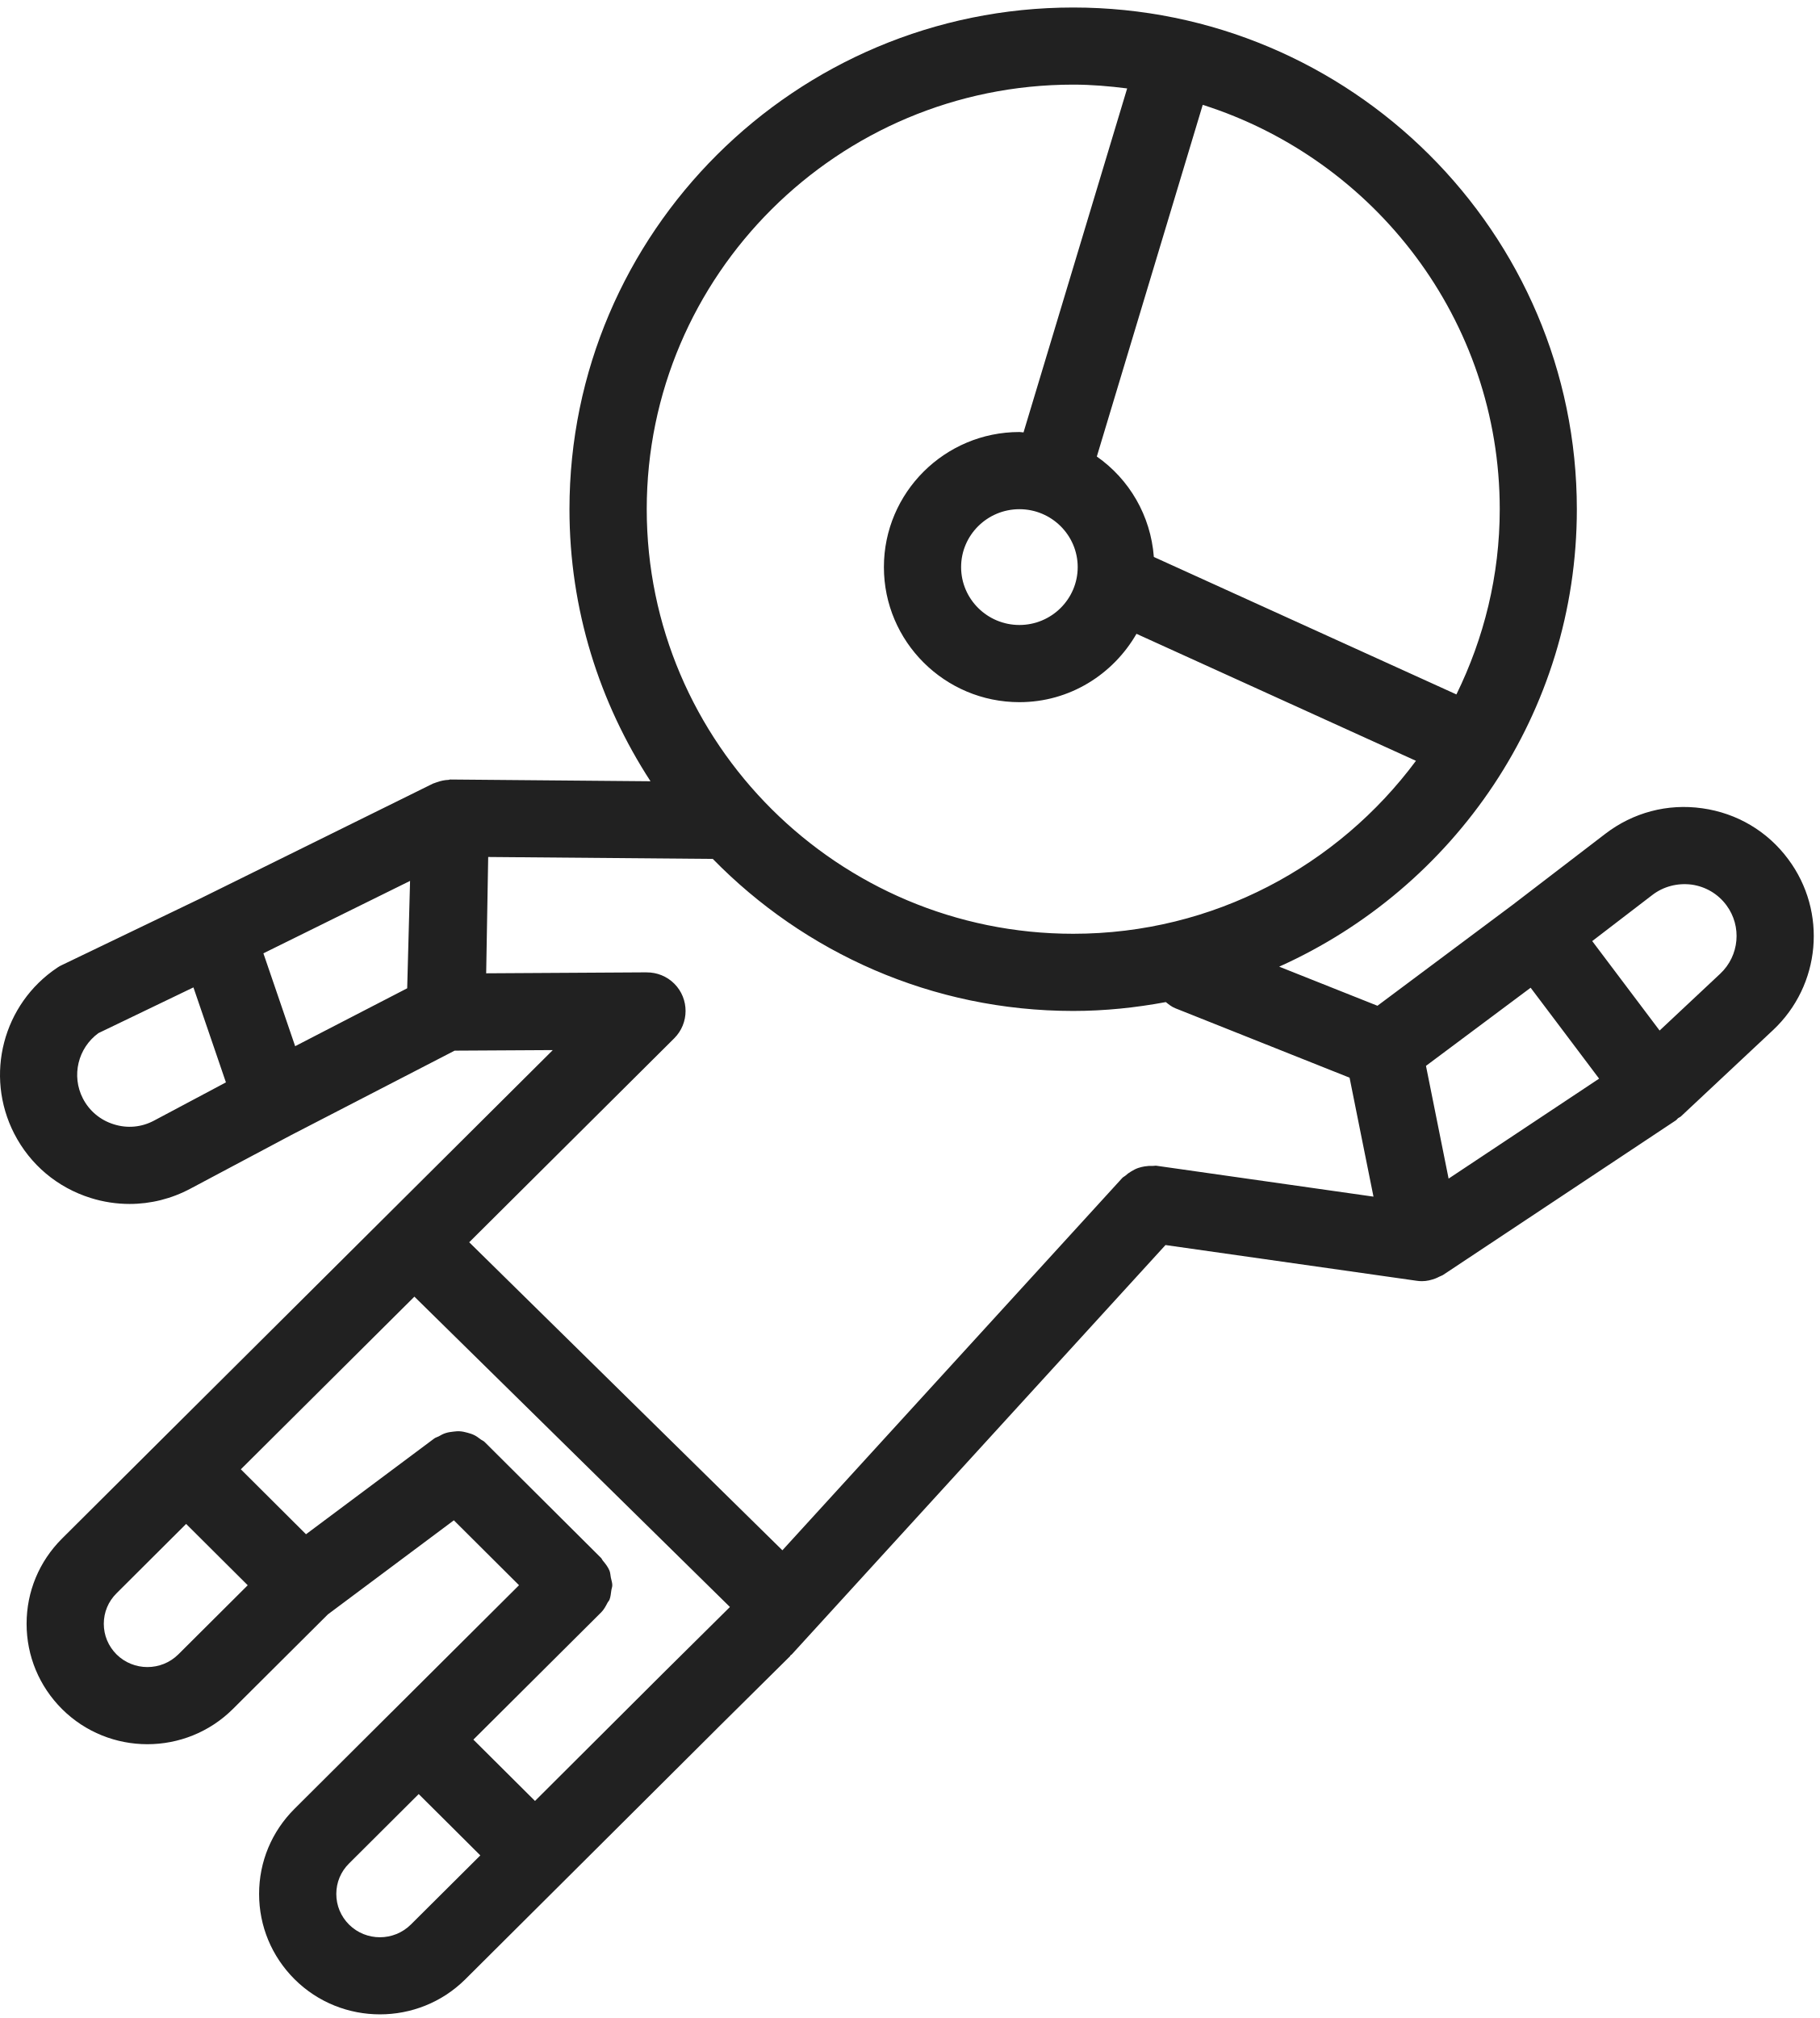
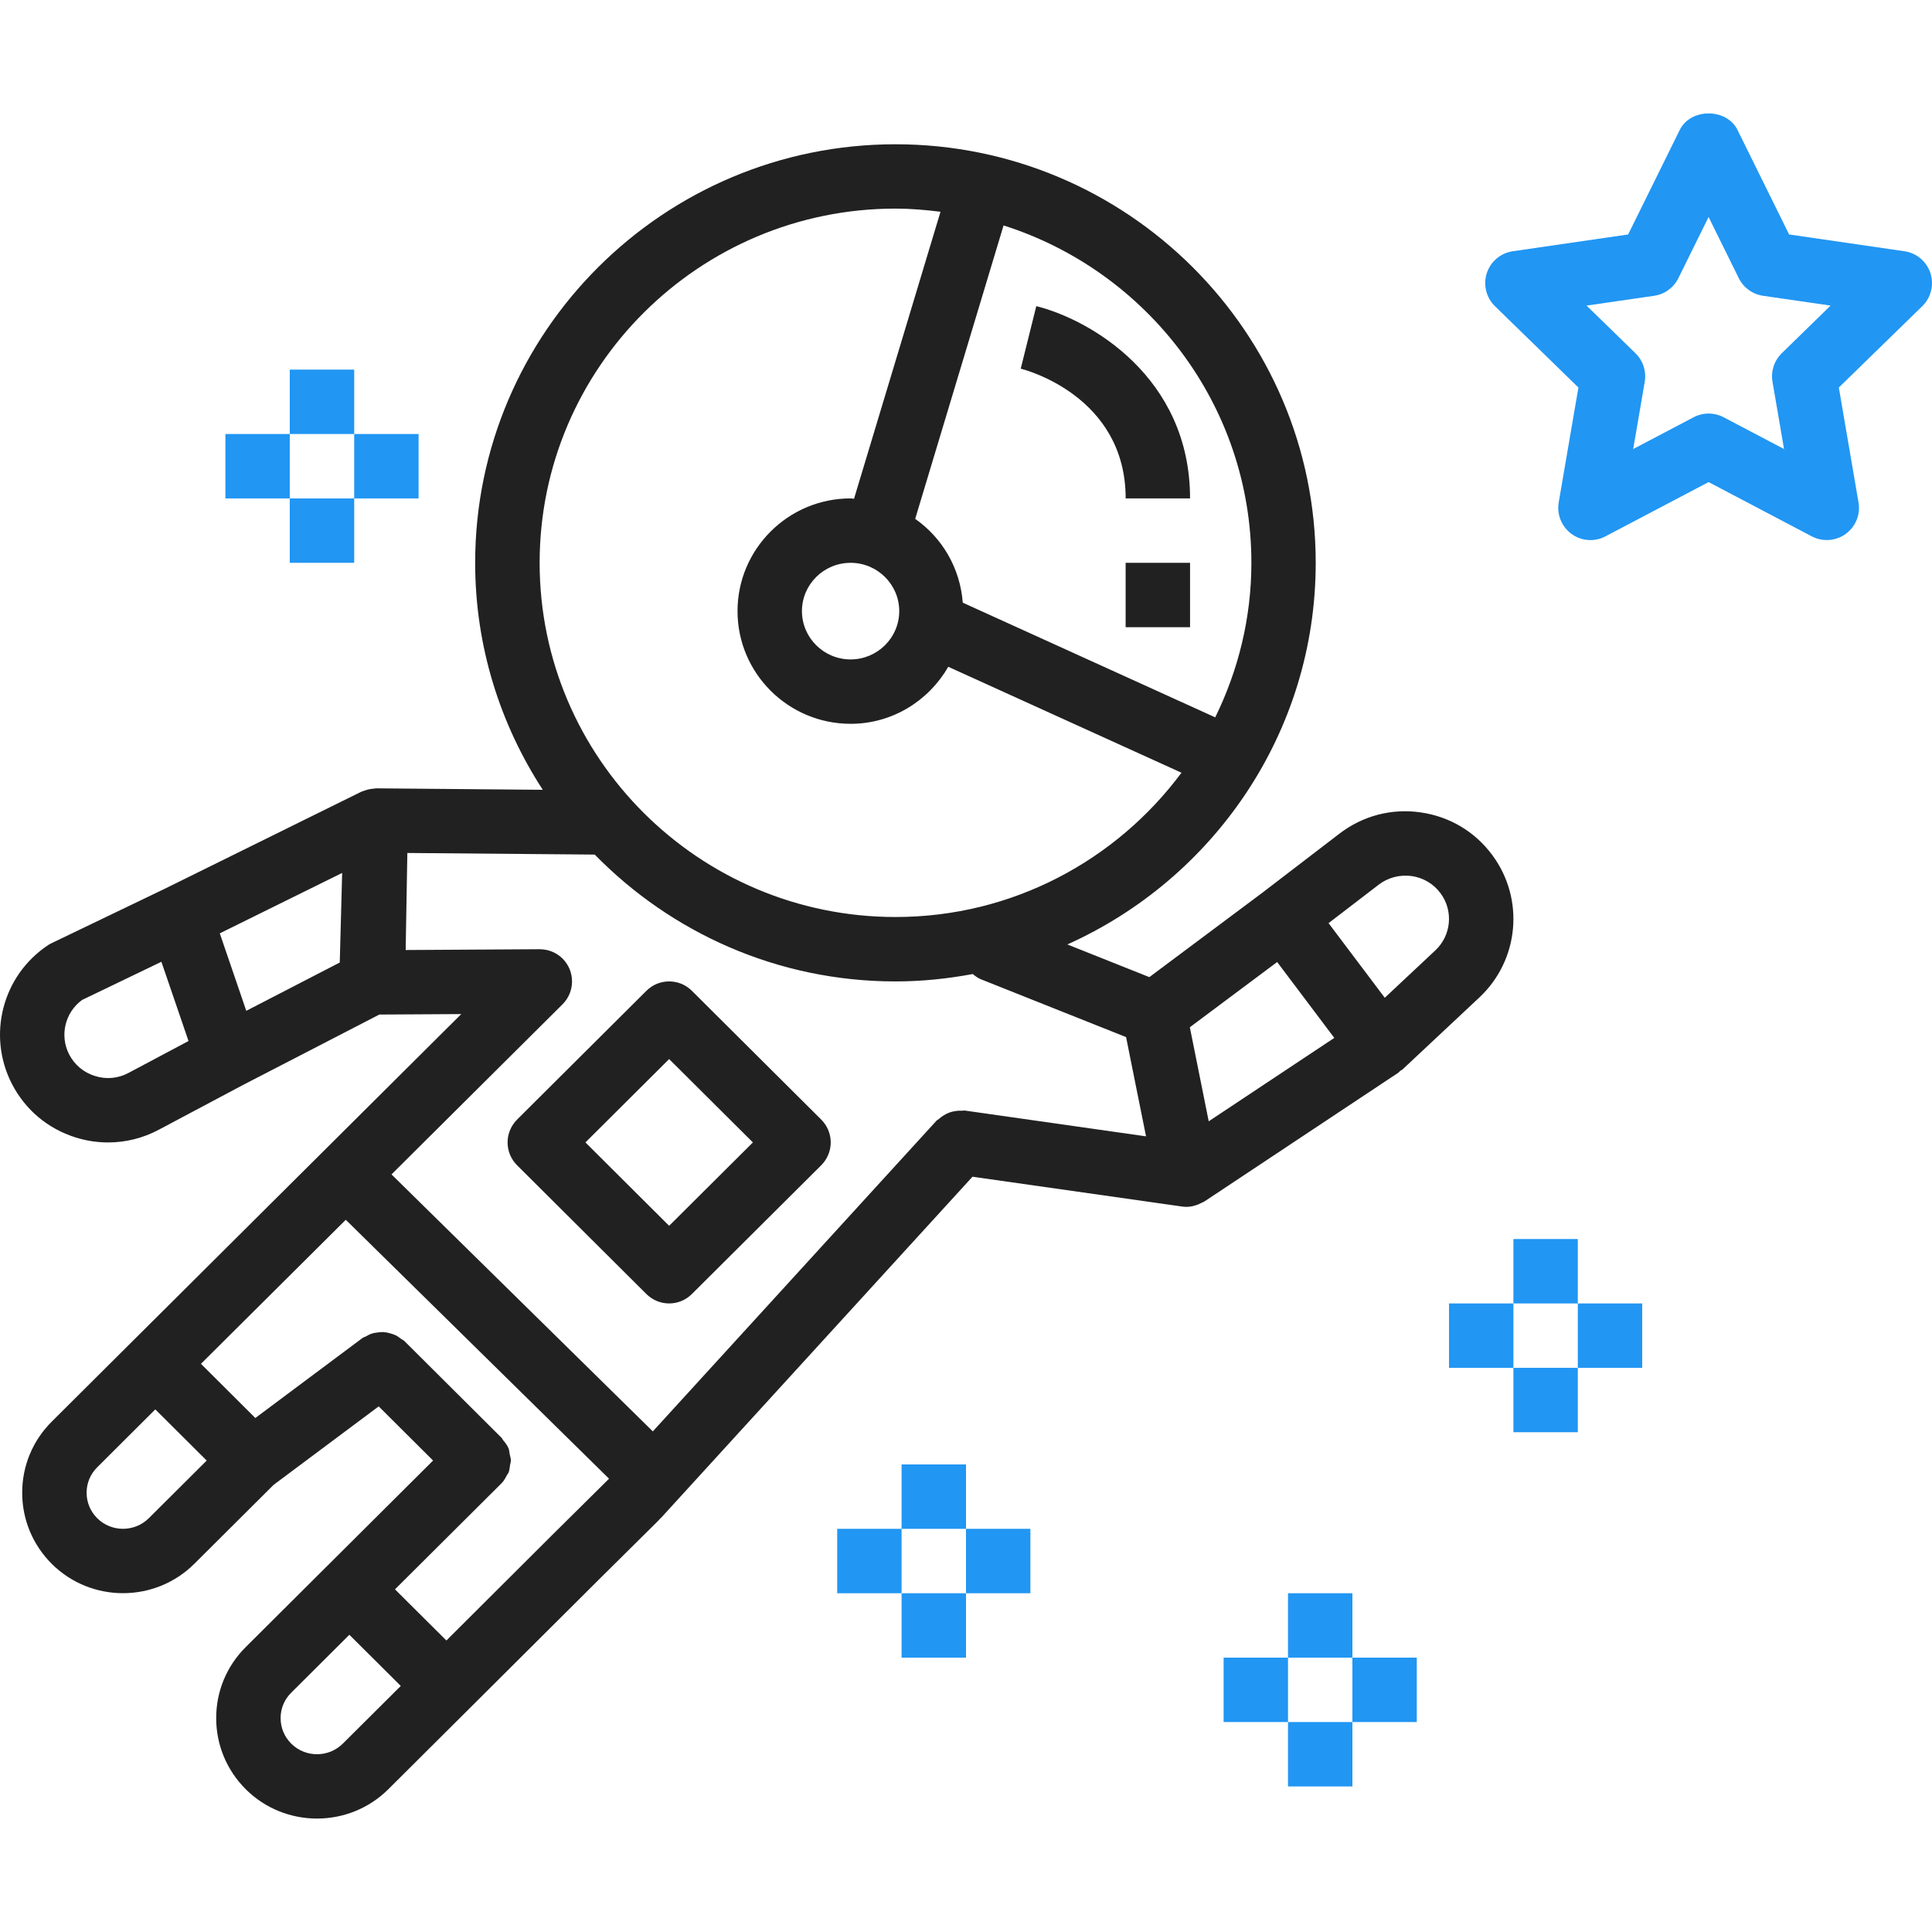
- <svg xmlns="http://www.w3.org/2000/svg" width="55" height="61" viewBox="0 0 55 61" fill="none">
-   <path d="M54.063 25.974C53.435 25.126 52.512 24.58 51.464 24.433C50.412 24.283 49.373 24.56 48.533 25.203L45.795 27.301L45.794 27.303L41.643 30.402L38.672 29.22C43.969 26.843 47.671 21.545 47.671 15.394C47.671 7.031 40.84 0.227 32.444 0.227C24.047 0.227 17.216 7.031 17.216 15.394C17.216 18.425 18.123 21.244 19.666 23.616L13.62 23.563C13.617 23.563 13.613 23.563 13.61 23.563C13.591 23.563 13.576 23.573 13.559 23.574C13.443 23.578 13.33 23.602 13.219 23.642C13.191 23.652 13.162 23.658 13.135 23.671C13.121 23.677 13.107 23.678 13.093 23.685L6.021 27.177C6.02 27.177 6.018 27.177 6.018 27.178L1.877 29.169C1.831 29.189 1.784 29.216 1.739 29.246C0.088 30.345 -0.474 32.504 0.43 34.268C0.912 35.206 1.732 35.896 2.74 36.212C3.129 36.334 3.525 36.393 3.919 36.393C4.553 36.393 5.181 36.238 5.756 35.931L8.792 34.317L13.744 31.759L16.712 31.742L4.808 43.588C4.807 43.59 4.806 43.59 4.805 43.591L1.876 46.507C1.185 47.196 0.804 48.109 0.804 49.084C0.804 50.057 1.185 50.972 1.876 51.662C2.587 52.369 3.521 52.724 4.456 52.724C5.392 52.724 6.325 52.369 7.038 51.662L9.913 48.799L13.721 45.956L15.691 47.918L11.838 51.755C11.836 51.756 11.835 51.756 11.834 51.758L8.906 54.674C8.214 55.363 7.833 56.276 7.833 57.25C7.833 58.223 8.214 59.139 8.906 59.829C9.616 60.536 10.552 60.89 11.486 60.89C12.421 60.89 13.357 60.536 14.068 59.829L16.998 56.912L21.684 52.245C21.685 52.244 21.685 52.243 21.686 52.242L23.895 50.054L23.887 50.046C23.901 50.032 23.921 50.027 23.935 50.012L35.235 37.635L42.828 38.715C42.883 38.724 42.938 38.727 42.992 38.727C43.134 38.727 43.27 38.693 43.402 38.643C43.441 38.629 43.474 38.61 43.511 38.592C43.553 38.571 43.597 38.559 43.637 38.532L50.666 33.865C50.692 33.848 50.706 33.82 50.73 33.801C50.758 33.779 50.793 33.77 50.819 33.745L53.6 31.14C55.047 29.784 55.247 27.563 54.063 25.974ZM4.66 33.872C4.281 34.075 3.851 34.116 3.439 33.985C3.03 33.858 2.699 33.579 2.505 33.203C2.153 32.517 2.357 31.681 2.974 31.23L5.848 29.847L6.54 31.869L6.83 32.718L4.66 33.872ZM12.31 29.874L8.923 31.624L8.365 29.991L7.963 28.817L12.397 26.628L12.31 29.874ZM45.34 15.392C45.34 17.401 44.861 19.296 44.03 20.991L34.883 16.836C34.788 15.582 34.137 14.484 33.159 13.8L36.361 3.169C41.563 4.823 45.34 9.675 45.34 15.392ZM19.552 15.392C19.552 8.316 25.336 2.558 32.446 2.558C32.999 2.558 33.54 2.605 34.076 2.673L30.943 13.071C30.901 13.07 30.862 13.059 30.819 13.059C28.56 13.059 26.722 14.89 26.722 17.142C26.722 19.394 28.56 21.225 30.819 21.225C32.337 21.225 33.65 20.387 34.358 19.159L42.807 22.998C40.456 26.162 36.694 28.226 32.446 28.226C25.336 28.226 19.552 22.468 19.552 15.392ZM32.581 17.142C32.581 18.107 31.79 18.892 30.819 18.892C29.847 18.892 29.056 18.107 29.056 17.142C29.056 16.177 29.847 15.392 30.819 15.392C31.79 15.392 32.581 16.177 32.581 17.142ZM5.392 50.008C4.875 50.52 4.038 50.519 3.523 50.009C3.274 49.76 3.138 49.432 3.138 49.084C3.138 48.736 3.274 48.408 3.523 48.162L5.627 46.065L7.489 47.919L5.392 50.008ZM12.422 58.174C11.905 58.687 11.068 58.688 10.552 58.176C10.303 57.927 10.167 57.599 10.167 57.25C10.167 56.903 10.303 56.575 10.552 56.329L12.658 54.231L13.539 55.107L14.521 56.085L12.422 58.174ZM20.038 50.586C20.037 50.587 20.036 50.587 20.035 50.589L16.174 54.439L15.293 53.562L14.311 52.585L18.168 48.745C18.168 48.745 18.168 48.745 18.168 48.744C18.169 48.743 18.17 48.743 18.172 48.742C18.259 48.654 18.314 48.549 18.368 48.445C18.383 48.415 18.412 48.389 18.425 48.358C18.461 48.268 18.467 48.171 18.481 48.077C18.488 48.023 18.511 47.973 18.511 47.918C18.511 47.84 18.483 47.764 18.467 47.687C18.453 47.617 18.453 47.546 18.426 47.478C18.382 47.368 18.306 47.272 18.227 47.177C18.204 47.151 18.196 47.119 18.172 47.094C18.172 47.094 18.172 47.094 18.171 47.094C18.169 47.093 18.169 47.091 18.168 47.09L14.653 43.59C14.616 43.552 14.568 43.537 14.526 43.506C14.464 43.458 14.405 43.413 14.336 43.38C14.269 43.347 14.201 43.327 14.131 43.308C14.057 43.287 13.985 43.271 13.906 43.265C13.835 43.26 13.769 43.267 13.697 43.276C13.619 43.285 13.546 43.295 13.47 43.32C13.396 43.343 13.331 43.379 13.264 43.418C13.22 43.442 13.171 43.451 13.13 43.481L9.251 46.377L7.281 44.414L12.528 39.195L22.067 48.576L20.038 50.586ZM34.954 35.237C34.921 35.233 34.889 35.245 34.855 35.243C34.77 35.239 34.688 35.244 34.603 35.258C34.537 35.27 34.474 35.283 34.411 35.305C34.336 35.331 34.269 35.366 34.2 35.408C34.134 35.447 34.075 35.489 34.018 35.542C33.99 35.566 33.956 35.578 33.93 35.606L23.653 46.862L14.185 37.551L20.383 31.386C20.839 30.931 20.841 30.192 20.386 29.735C20.156 29.505 19.854 29.392 19.552 29.393V29.392L14.698 29.421L14.759 25.905L21.549 25.963C24.317 28.794 28.176 30.559 32.446 30.559C33.403 30.559 34.336 30.46 35.245 30.291C35.332 30.361 35.419 30.432 35.528 30.476L40.8 32.576L41.133 34.235L41.523 36.172L34.954 35.237ZM43.794 35.627L43.11 32.219L46.274 29.857L47.102 30.955L48.344 32.605L43.794 35.627ZM52.005 29.434L50.173 31.151L48.136 28.447L49.954 27.053C50.294 26.792 50.722 26.686 51.142 26.74C51.564 26.8 51.938 27.02 52.192 27.362C52.666 28 52.585 28.89 52.005 29.434Z" fill="#212121" />
+ <svg xmlns="http://www.w3.org/2000/svg" width="70" height="70" viewBox="0 0 70 70" fill="none">
+   <path d="M69.943 9.896C69.806 9.475 69.442 9.167 69.002 9.103L64.823 8.495L62.953 4.708C62.561 3.91 61.253 3.91 60.861 4.708L58.991 8.495L54.812 9.103C54.372 9.167 54.008 9.474 53.869 9.897C53.733 10.319 53.846 10.783 54.164 11.092L57.189 14.041L56.475 18.203C56.401 18.641 56.58 19.083 56.939 19.345C57.301 19.608 57.775 19.641 58.168 19.433L61.906 17.467L65.644 19.433C65.815 19.523 66.003 19.567 66.188 19.567C66.43 19.567 66.671 19.492 66.874 19.344C67.234 19.083 67.413 18.641 67.337 18.203L66.624 14.04L69.649 11.092C69.966 10.782 70.08 10.319 69.943 9.896ZM64.556 12.799C64.282 13.066 64.156 13.454 64.221 13.832L64.639 16.269L62.45 15.118C62.28 15.029 62.093 14.984 61.906 14.984C61.72 14.984 61.534 15.029 61.363 15.118L59.174 16.269L59.592 13.832C59.657 13.454 59.531 13.068 59.257 12.799L57.484 11.072L59.932 10.717C60.313 10.662 60.64 10.423 60.811 10.078L61.905 7.862L62.999 10.078C63.17 10.422 63.498 10.662 63.878 10.717L66.326 11.072L64.556 12.799Z" fill="#2196F3" />
+   <path d="M57.167 44.892H54.834V47.226H57.167V44.892Z" fill="#2196F3" />
+   <path d="M57.167 49.559H54.834V51.892H57.167V49.559Z" fill="#2196F3" />
+   <path d="M59.5 47.226H57.167V49.559H59.5V47.226Z" fill="#2196F3" />
+   <path d="M54.834 47.226H52.501V49.559H54.834V47.226Z" fill="#2196F3" />
+   <path d="M49 57.726H46.667V60.059H49V57.726Z" fill="#2196F3" />
+   <path d="M49 62.393H46.667V64.726H49V62.393Z" fill="#2196F3" />
+   <path d="M51.333 60.059H49V62.393H51.333V60.059Z" fill="#2196F3" />
+   <path d="M46.667 60.059H44.334V62.393H46.667V60.059Z" fill="#2196F3" />
+   <path d="M35 53.059H32.666V55.393H35V53.059Z" fill="#2196F3" />
+   <path d="M35 57.726H32.666V60.059H35V57.726Z" fill="#2196F3" />
+   <path d="M37.333 55.392H35V57.726H37.333V55.392Z" fill="#2196F3" />
+   <path d="M32.666 55.392H30.333V57.726H32.666V55.392Z" fill="#2196F3" />
+   <path d="M12.833 13.392H10.499V15.725H12.833V13.392Z" fill="#2196F3" />
+   <path d="M12.833 18.059H10.499V20.392H12.833V18.059Z" fill="#2196F3" />
+   <path d="M15.166 15.725H12.833V18.059H15.166V15.725Z" fill="#2196F3" />
+   <path d="M10.499 15.725H8.166V18.059H10.499V15.725Z" fill="#2196F3" />
+   <path d="M54.063 30.974C53.435 30.126 52.512 29.58 51.464 29.433C50.412 29.283 49.373 29.56 48.533 30.203L45.795 32.301L45.794 32.303L41.643 35.403L38.672 34.219C43.969 31.843 47.671 26.545 47.671 20.394C47.671 12.031 40.84 5.227 32.444 5.227C24.047 5.227 17.216 12.031 17.216 20.394C17.216 23.425 18.123 26.244 19.666 28.616L13.62 28.563C13.617 28.563 13.613 28.563 13.61 28.563C13.591 28.563 13.576 28.573 13.559 28.574C13.443 28.578 13.33 28.602 13.219 28.642C13.191 28.652 13.162 28.658 13.135 28.671C13.121 28.677 13.107 28.678 13.093 28.685L6.021 32.176C6.02 32.176 6.018 32.176 6.018 32.178L1.877 34.169C1.831 34.189 1.784 34.216 1.739 34.246C0.088 35.345 -0.474 37.504 0.43 39.268C0.912 40.206 1.732 40.896 2.74 41.212C3.129 41.334 3.525 41.393 3.919 41.393C4.553 41.393 5.181 41.238 5.756 40.931L8.792 39.317L13.744 36.759L16.712 36.742L4.808 48.588C4.807 48.59 4.806 48.59 4.805 48.591L1.876 51.507C1.185 52.196 0.804 53.109 0.804 54.084C0.804 55.056 1.185 55.972 1.876 56.662C2.587 57.369 3.521 57.724 4.456 57.724C5.392 57.724 6.325 57.369 7.038 56.662L9.913 53.799L13.721 50.956L15.691 52.918L11.838 56.755C11.836 56.756 11.835 56.756 11.834 56.758L8.906 59.674C8.214 60.362 7.833 61.276 7.833 62.25C7.833 63.223 8.214 64.139 8.906 64.829C9.616 65.536 10.552 65.89 11.486 65.89C12.421 65.89 13.357 65.536 14.068 64.829L16.998 61.912L21.684 57.245C21.685 57.244 21.685 57.243 21.686 57.242L23.895 55.054L23.887 55.046C23.901 55.032 23.921 55.027 23.935 55.012L35.235 42.635L42.828 43.715C42.883 43.723 42.938 43.727 42.992 43.727C43.134 43.727 43.27 43.693 43.402 43.643C43.441 43.629 43.474 43.61 43.511 43.592C43.553 43.571 43.597 43.559 43.637 43.532L50.666 38.865C50.692 38.848 50.706 38.82 50.73 38.801C50.758 38.779 50.793 38.77 50.819 38.745L53.6 36.14C55.047 34.784 55.247 32.563 54.063 30.974ZM4.66 38.872C4.281 39.075 3.851 39.116 3.439 38.985C3.03 38.858 2.699 38.579 2.505 38.203C2.153 37.516 2.357 36.681 2.974 36.23L5.848 34.847L6.54 36.869L6.83 37.718L4.66 38.872ZM12.31 34.874L8.923 36.624L8.365 34.991L7.963 33.817L12.397 31.628L12.31 34.874ZM45.34 20.392C45.34 22.401 44.861 24.296 44.03 25.991L34.883 21.836C34.788 20.582 34.137 19.484 33.159 18.8L36.361 8.168C41.563 9.823 45.34 14.675 45.34 20.392ZM19.552 20.392C19.552 13.316 25.336 7.558 32.446 7.558C32.999 7.558 33.54 7.605 34.076 7.673L30.943 18.071C30.901 18.07 30.862 18.058 30.819 18.058C28.56 18.058 26.722 19.89 26.722 22.142C26.722 24.394 28.56 26.225 30.819 26.225C32.337 26.225 33.65 25.387 34.358 24.159L42.807 27.997C40.456 31.162 36.694 33.225 32.446 33.225C25.336 33.225 19.552 27.468 19.552 20.392ZM32.581 22.142C32.581 23.107 31.79 23.892 30.819 23.892C29.847 23.892 29.056 23.107 29.056 22.142C29.056 21.177 29.847 20.392 30.819 20.392C31.79 20.392 32.581 21.177 32.581 22.142ZM5.392 55.007C4.875 55.52 4.038 55.519 3.523 55.009C3.274 54.76 3.138 54.432 3.138 54.084C3.138 53.736 3.274 53.408 3.523 53.162L5.627 51.065L7.489 52.919L5.392 55.007ZM12.422 63.174C11.905 63.687 11.068 63.688 10.552 63.175C10.303 62.927 10.167 62.599 10.167 62.25C10.167 61.903 10.303 61.575 10.552 61.329L12.658 59.231L13.539 60.107L14.521 61.085L12.422 63.174ZM20.038 55.586C20.037 55.587 20.036 55.587 20.035 55.589L16.174 59.438L15.293 58.562L14.311 57.585L18.168 53.745C18.168 53.745 18.168 53.745 18.168 53.744C18.169 53.743 18.17 53.743 18.172 53.742C18.259 53.654 18.314 53.549 18.368 53.445C18.383 53.415 18.412 53.389 18.425 53.358C18.461 53.268 18.467 53.171 18.481 53.077C18.488 53.023 18.511 52.973 18.511 52.918C18.511 52.84 18.483 52.764 18.467 52.687C18.453 52.617 18.453 52.546 18.426 52.478C18.382 52.368 18.306 52.272 18.227 52.177C18.204 52.151 18.196 52.119 18.172 52.094C18.172 52.094 18.172 52.094 18.171 52.094C18.169 52.093 18.169 52.091 18.168 52.09L14.653 48.59C14.616 48.552 14.568 48.537 14.526 48.505C14.464 48.458 14.405 48.413 14.336 48.38C14.269 48.347 14.201 48.327 14.131 48.308C14.057 48.287 13.985 48.271 13.906 48.265C13.835 48.26 13.769 48.267 13.697 48.276C13.619 48.285 13.546 48.295 13.47 48.32C13.396 48.343 13.331 48.379 13.264 48.418C13.22 48.442 13.171 48.451 13.13 48.481L9.251 51.377L7.281 49.414L12.528 44.195L22.067 53.576L20.038 55.586ZM34.954 40.237C34.921 40.233 34.889 40.245 34.855 40.243C34.77 40.238 34.688 40.244 34.603 40.258C34.537 40.27 34.474 40.283 34.411 40.305C34.336 40.331 34.269 40.366 34.2 40.407C34.134 40.447 34.075 40.489 34.018 40.542C33.99 40.566 33.956 40.578 33.93 40.606L23.653 51.862L14.185 42.551L20.383 36.386C20.839 35.931 20.841 35.192 20.386 34.735C20.156 34.505 19.854 34.392 19.552 34.393V34.392L14.698 34.421L14.759 30.905L21.549 30.963C24.317 33.794 28.176 35.559 32.446 35.559C33.403 35.559 34.336 35.46 35.245 35.291C35.332 35.361 35.419 35.432 35.528 35.476L40.8 37.576L41.133 39.235L41.523 41.172L34.954 40.237ZM43.794 40.627L43.11 37.219L46.274 34.856L47.102 35.955L48.344 37.605L43.794 40.627ZM52.005 34.434L50.173 36.151L48.136 33.447L49.954 32.053C50.294 31.792 50.722 31.685 51.142 31.74C51.564 31.8 51.938 32.02 52.192 32.362C52.666 33 52.585 33.891 52.005 34.434Z" fill="#212121" />
+   <path d="M29.755 40.565L25.067 35.898C24.613 35.445 23.876 35.445 23.421 35.898L18.734 40.565C18.515 40.786 18.391 41.082 18.391 41.392C18.391 41.703 18.514 42 18.734 42.219L23.421 46.886C23.648 47.112 23.947 47.226 24.244 47.226C24.542 47.226 24.84 47.112 25.067 46.886L29.755 42.219C29.974 42 30.099 41.703 30.099 41.392C30.099 41.082 29.975 40.784 29.755 40.565ZM24.244 44.413L21.211 41.392L24.244 38.372L27.279 41.392L24.244 44.413Z" fill="#212121" />
+   <path d="M37.547 11.092L36.983 13.358C37.139 13.397 40.785 14.346 40.785 18.059H43.118C43.118 13.646 39.474 11.572 37.547 11.092Z" fill="#212121" />
+   <path d="M43.118 20.392H40.784V22.725H43.118V20.392Z" fill="#212121" />
</svg>
